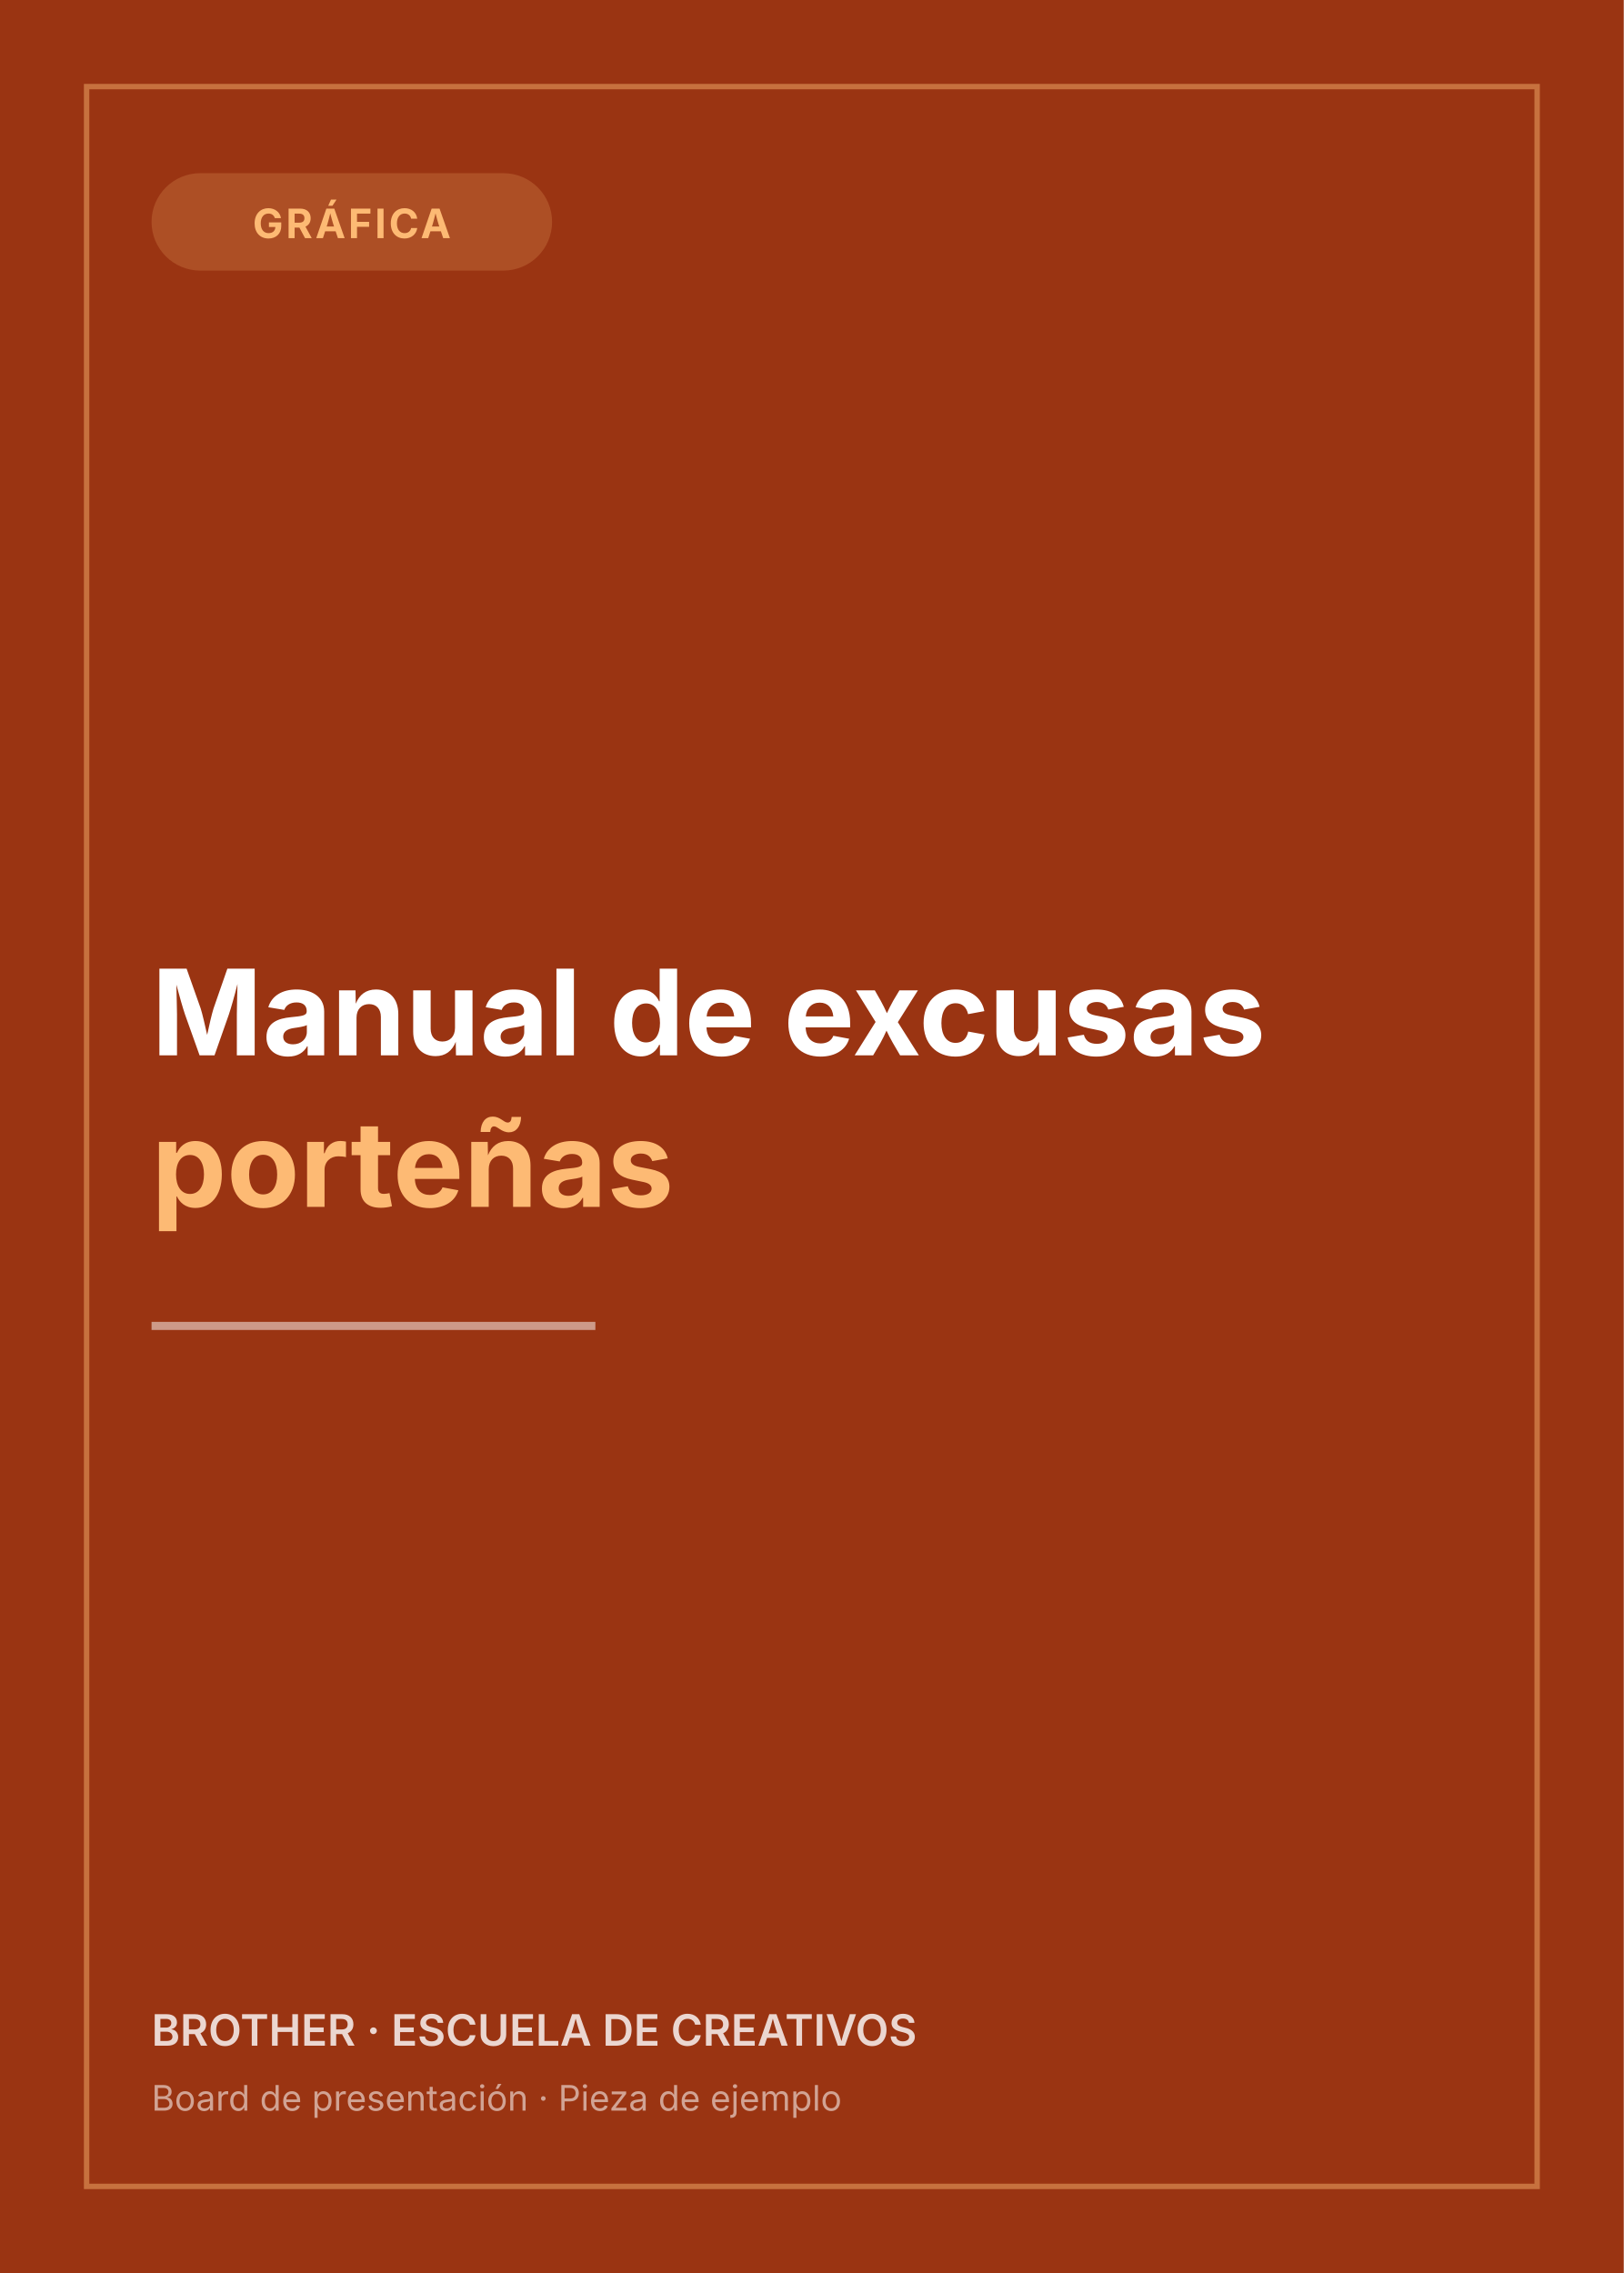
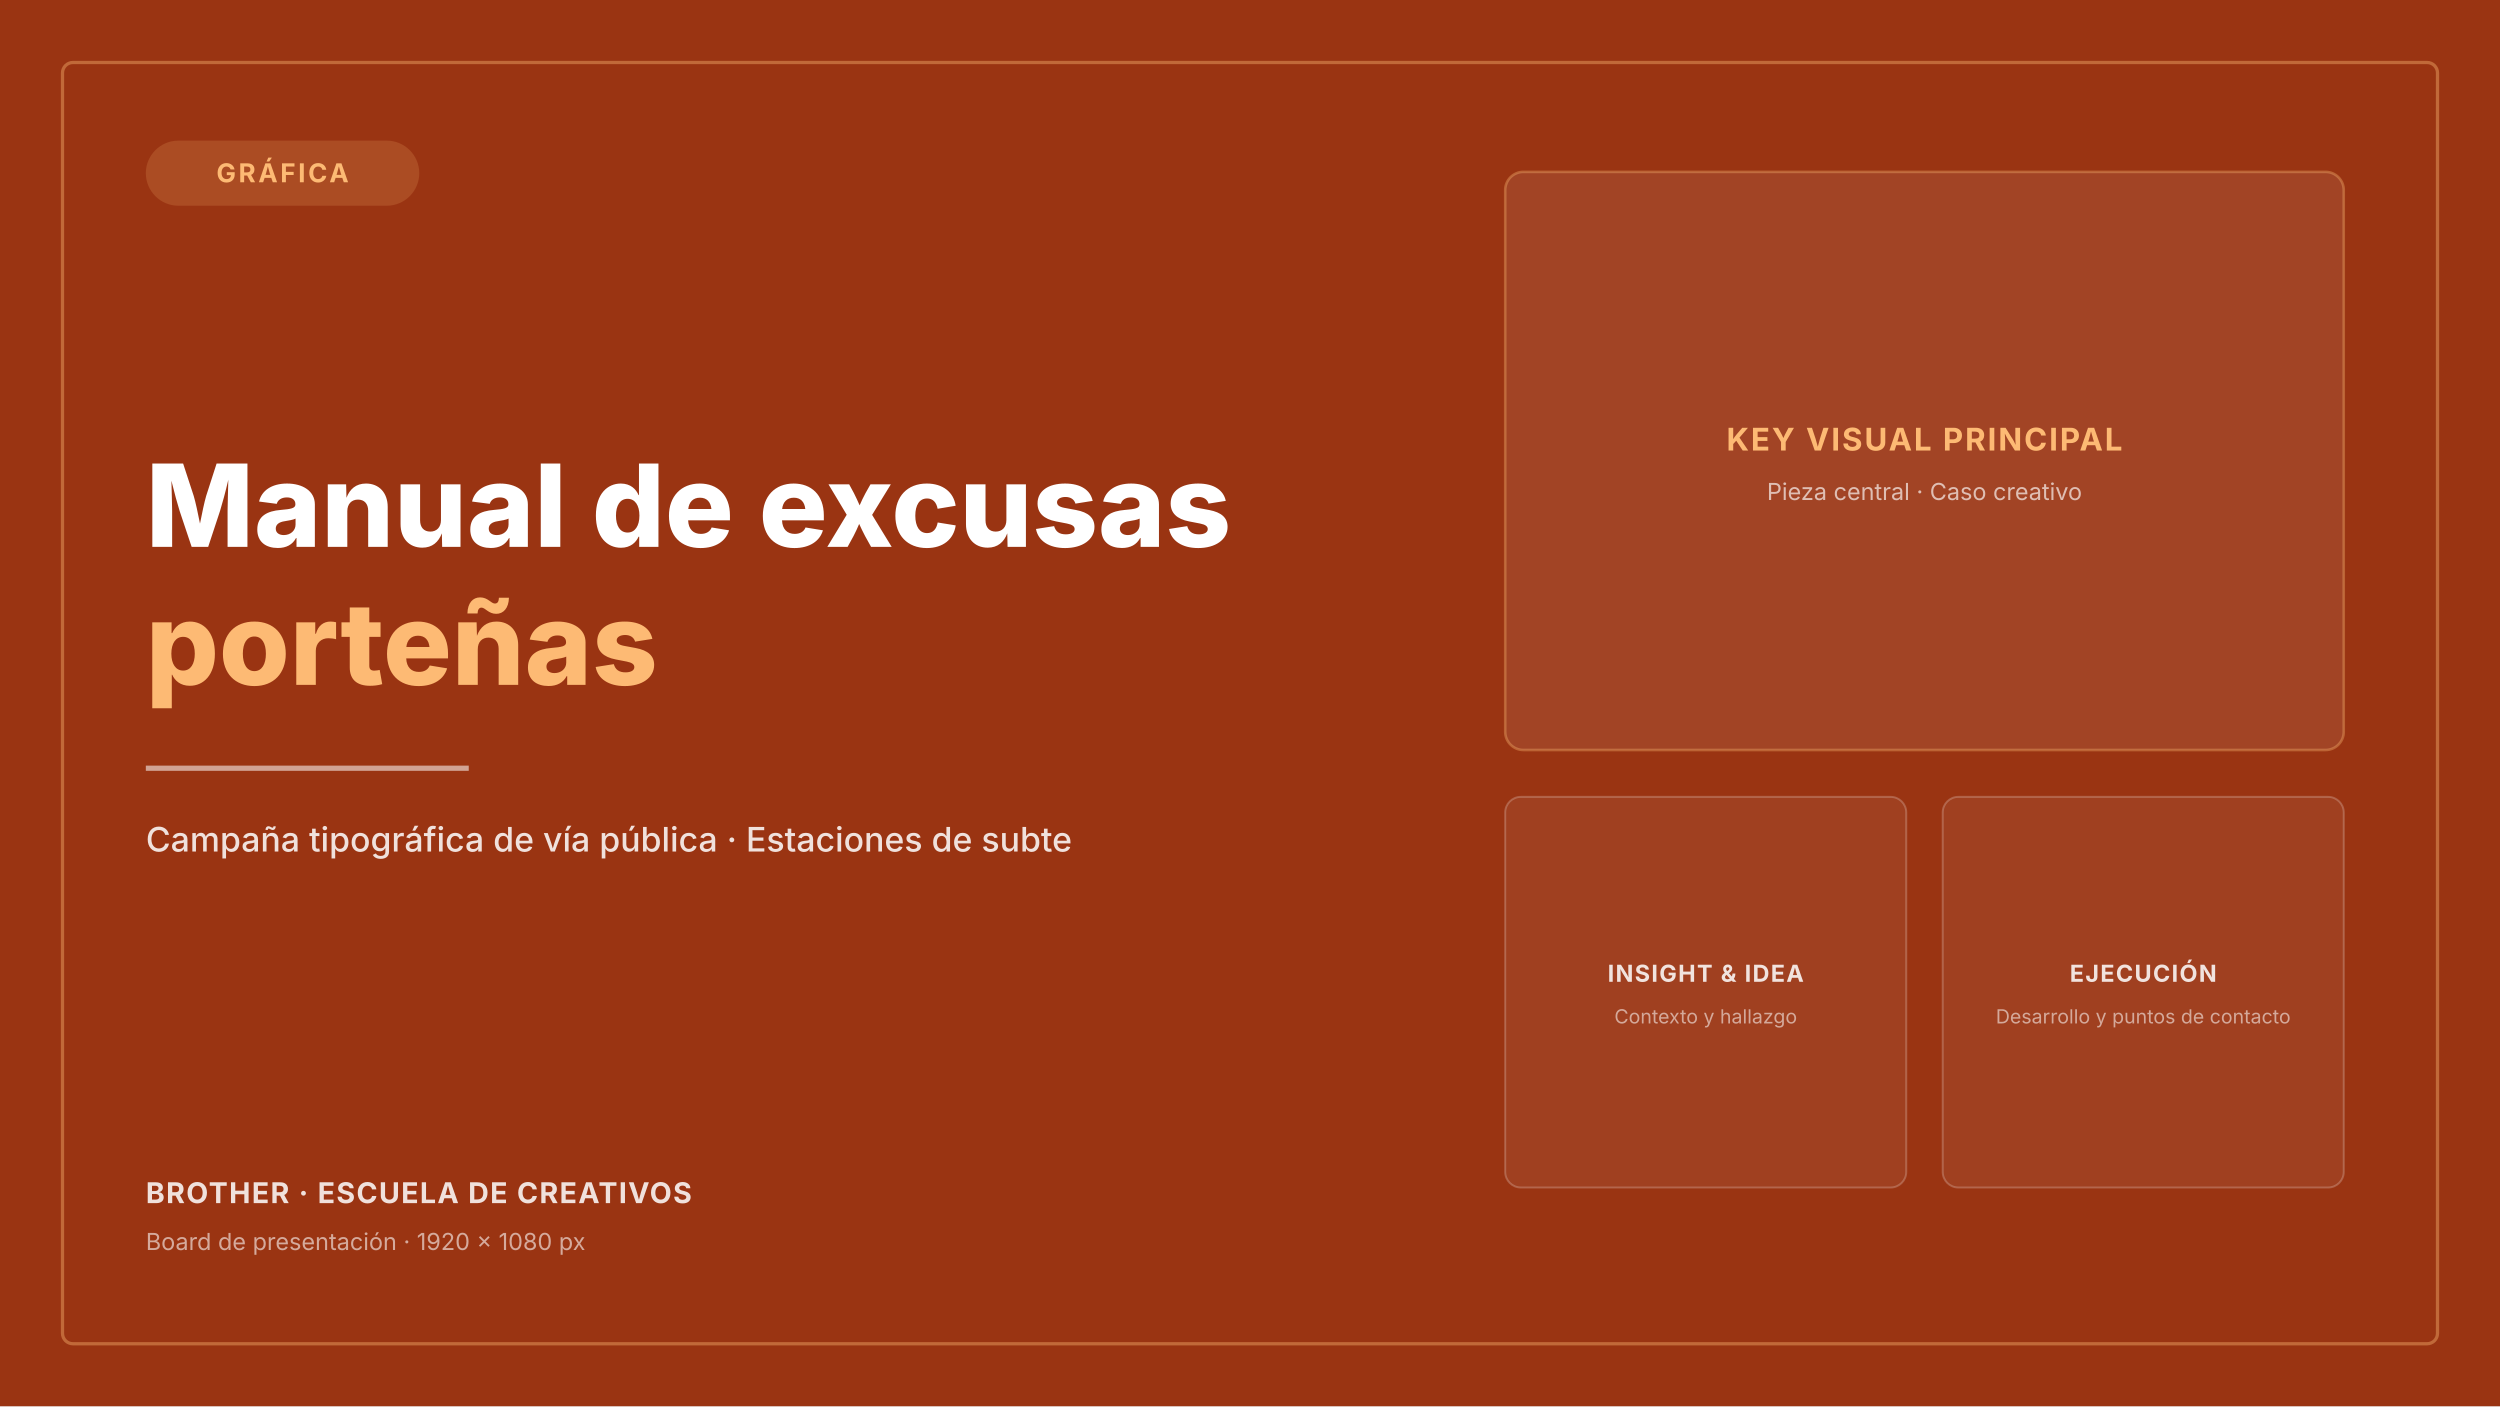
- <svg xmlns="http://www.w3.org/2000/svg" viewBox="0 0 600 840" width="600" height="840">
-   <rect width="600" height="840" fill="#9a3412" />
-   <rect x="32" y="32" width="536" height="776" fill="none" stroke="#fdba74" stroke-width="2" stroke-opacity="0.45" />
-   <rect x="56" y="64" width="148" height="36" rx="18" fill="#fdba74" fill-opacity="0.2" />
-   <text x="130" y="88" font-family="Inter, Arial, sans-serif" font-size="15" font-weight="700" fill="#fdba74" text-anchor="middle" letter-spacing="1">GRÁFICA</text>
-   <text x="56" y="390" font-family="Inter, Arial, sans-serif" font-size="44" font-weight="700" fill="#ffffff">Manual de excusas</text>
-   <text x="56" y="446" font-family="Inter, Arial, sans-serif" font-size="44" font-weight="700" fill="#fdba74">porteñas</text>
-   <line x1="56" y1="490" x2="220" y2="490" stroke="#ffffff" stroke-width="3" stroke-opacity="0.5" />
-   <text x="56" y="756" font-family="Inter, Arial, sans-serif" font-size="16" font-weight="600" fill="#ffffff" fill-opacity="0.8">BROTHER · ESCUELA DE CREATIVOS</text>
-   <text x="56" y="780" font-family="Inter, Arial, sans-serif" font-size="13" fill="#ffffff" fill-opacity="0.55">Board de presentación · Pieza de ejemplo</text>
+ <svg xmlns="http://www.w3.org/2000/svg" viewBox="0 0 1920 1080" width="1920" height="1080">
+   <rect width="1920" height="1080" fill="#9a3412" />
+   <rect x="48" y="48" width="1824" height="984" rx="8" fill="none" stroke="#fdba74" stroke-width="2.5" stroke-opacity="0.4" />
+   <rect x="112" y="108" width="210" height="50" rx="25" fill="#fdba74" fill-opacity="0.18" />
+   <text x="217" y="140" font-family="Inter, Arial, sans-serif" font-size="20" font-weight="700" fill="#fdba74" text-anchor="middle" letter-spacing="2">GRÁFICA</text>
+   <text x="112" y="420" font-family="Inter, Arial, sans-serif" font-size="88" font-weight="800" fill="#ffffff">Manual de excusas</text>
+   <text x="112" y="526" font-family="Inter, Arial, sans-serif" font-size="88" font-weight="800" fill="#fdba74">porteñas</text>
+   <line x1="112" y1="590" x2="360" y2="590" stroke="#ffffff" stroke-width="4" stroke-opacity="0.55" />
+   <text x="112" y="654" font-family="Inter, Arial, sans-serif" font-size="26" font-weight="500" fill="#ffffff" fill-opacity="0.85">Campaña tipográfica de vía pública · Estaciones de subte</text>
+   <rect x="1156" y="132" width="644" height="444" rx="14" fill="#ffffff" fill-opacity="0.08" stroke="#fdba74" stroke-opacity="0.35" stroke-width="2" />
+   <text x="1478" y="346" font-family="Inter, Arial, sans-serif" font-size="24" font-weight="700" fill="#fdba74" text-anchor="middle" letter-spacing="1.5">KEY VISUAL PRINCIPAL</text>
+   <text x="1478" y="384" font-family="Inter, Arial, sans-serif" font-size="18" fill="#ffffff" fill-opacity="0.65" text-anchor="middle">Pieza central · Caso creativo</text>
+   <rect x="1156" y="612" width="308" height="300" rx="12" fill="#ffffff" fill-opacity="0.06" stroke="#ffffff" stroke-opacity="0.22" stroke-width="1.5" />
+   <text x="1310" y="754" font-family="Inter, Arial, sans-serif" font-size="18" font-weight="700" fill="#ffffff" fill-opacity="0.85" text-anchor="middle" letter-spacing="1">INSIGHT &amp; IDEA</text>
+   <text x="1310" y="786" font-family="Inter, Arial, sans-serif" font-size="15" fill="#ffffff" fill-opacity="0.55" text-anchor="middle">Contexto y hallazgo</text>
+   <rect x="1492" y="612" width="308" height="300" rx="12" fill="#ffffff" fill-opacity="0.06" stroke="#ffffff" stroke-opacity="0.22" stroke-width="1.5" />
+   <text x="1646" y="754" font-family="Inter, Arial, sans-serif" font-size="18" font-weight="700" fill="#ffffff" fill-opacity="0.85" text-anchor="middle" letter-spacing="1">EJECUCIÓN</text>
+   <text x="1646" y="786" font-family="Inter, Arial, sans-serif" font-size="15" fill="#ffffff" fill-opacity="0.55" text-anchor="middle">Desarrollo y puntos de contacto</text>
+   <text x="112" y="924" font-family="Inter, Arial, sans-serif" font-size="22" font-weight="700" fill="#ffffff" fill-opacity="0.85" letter-spacing="1">BROTHER · ESCUELA DE CREATIVOS</text>
+   <text x="112" y="960" font-family="Inter, Arial, sans-serif" font-size="18" fill="#ffffff" fill-opacity="0.58">Board de presentación · 1920 × 1080 px</text>
</svg>
